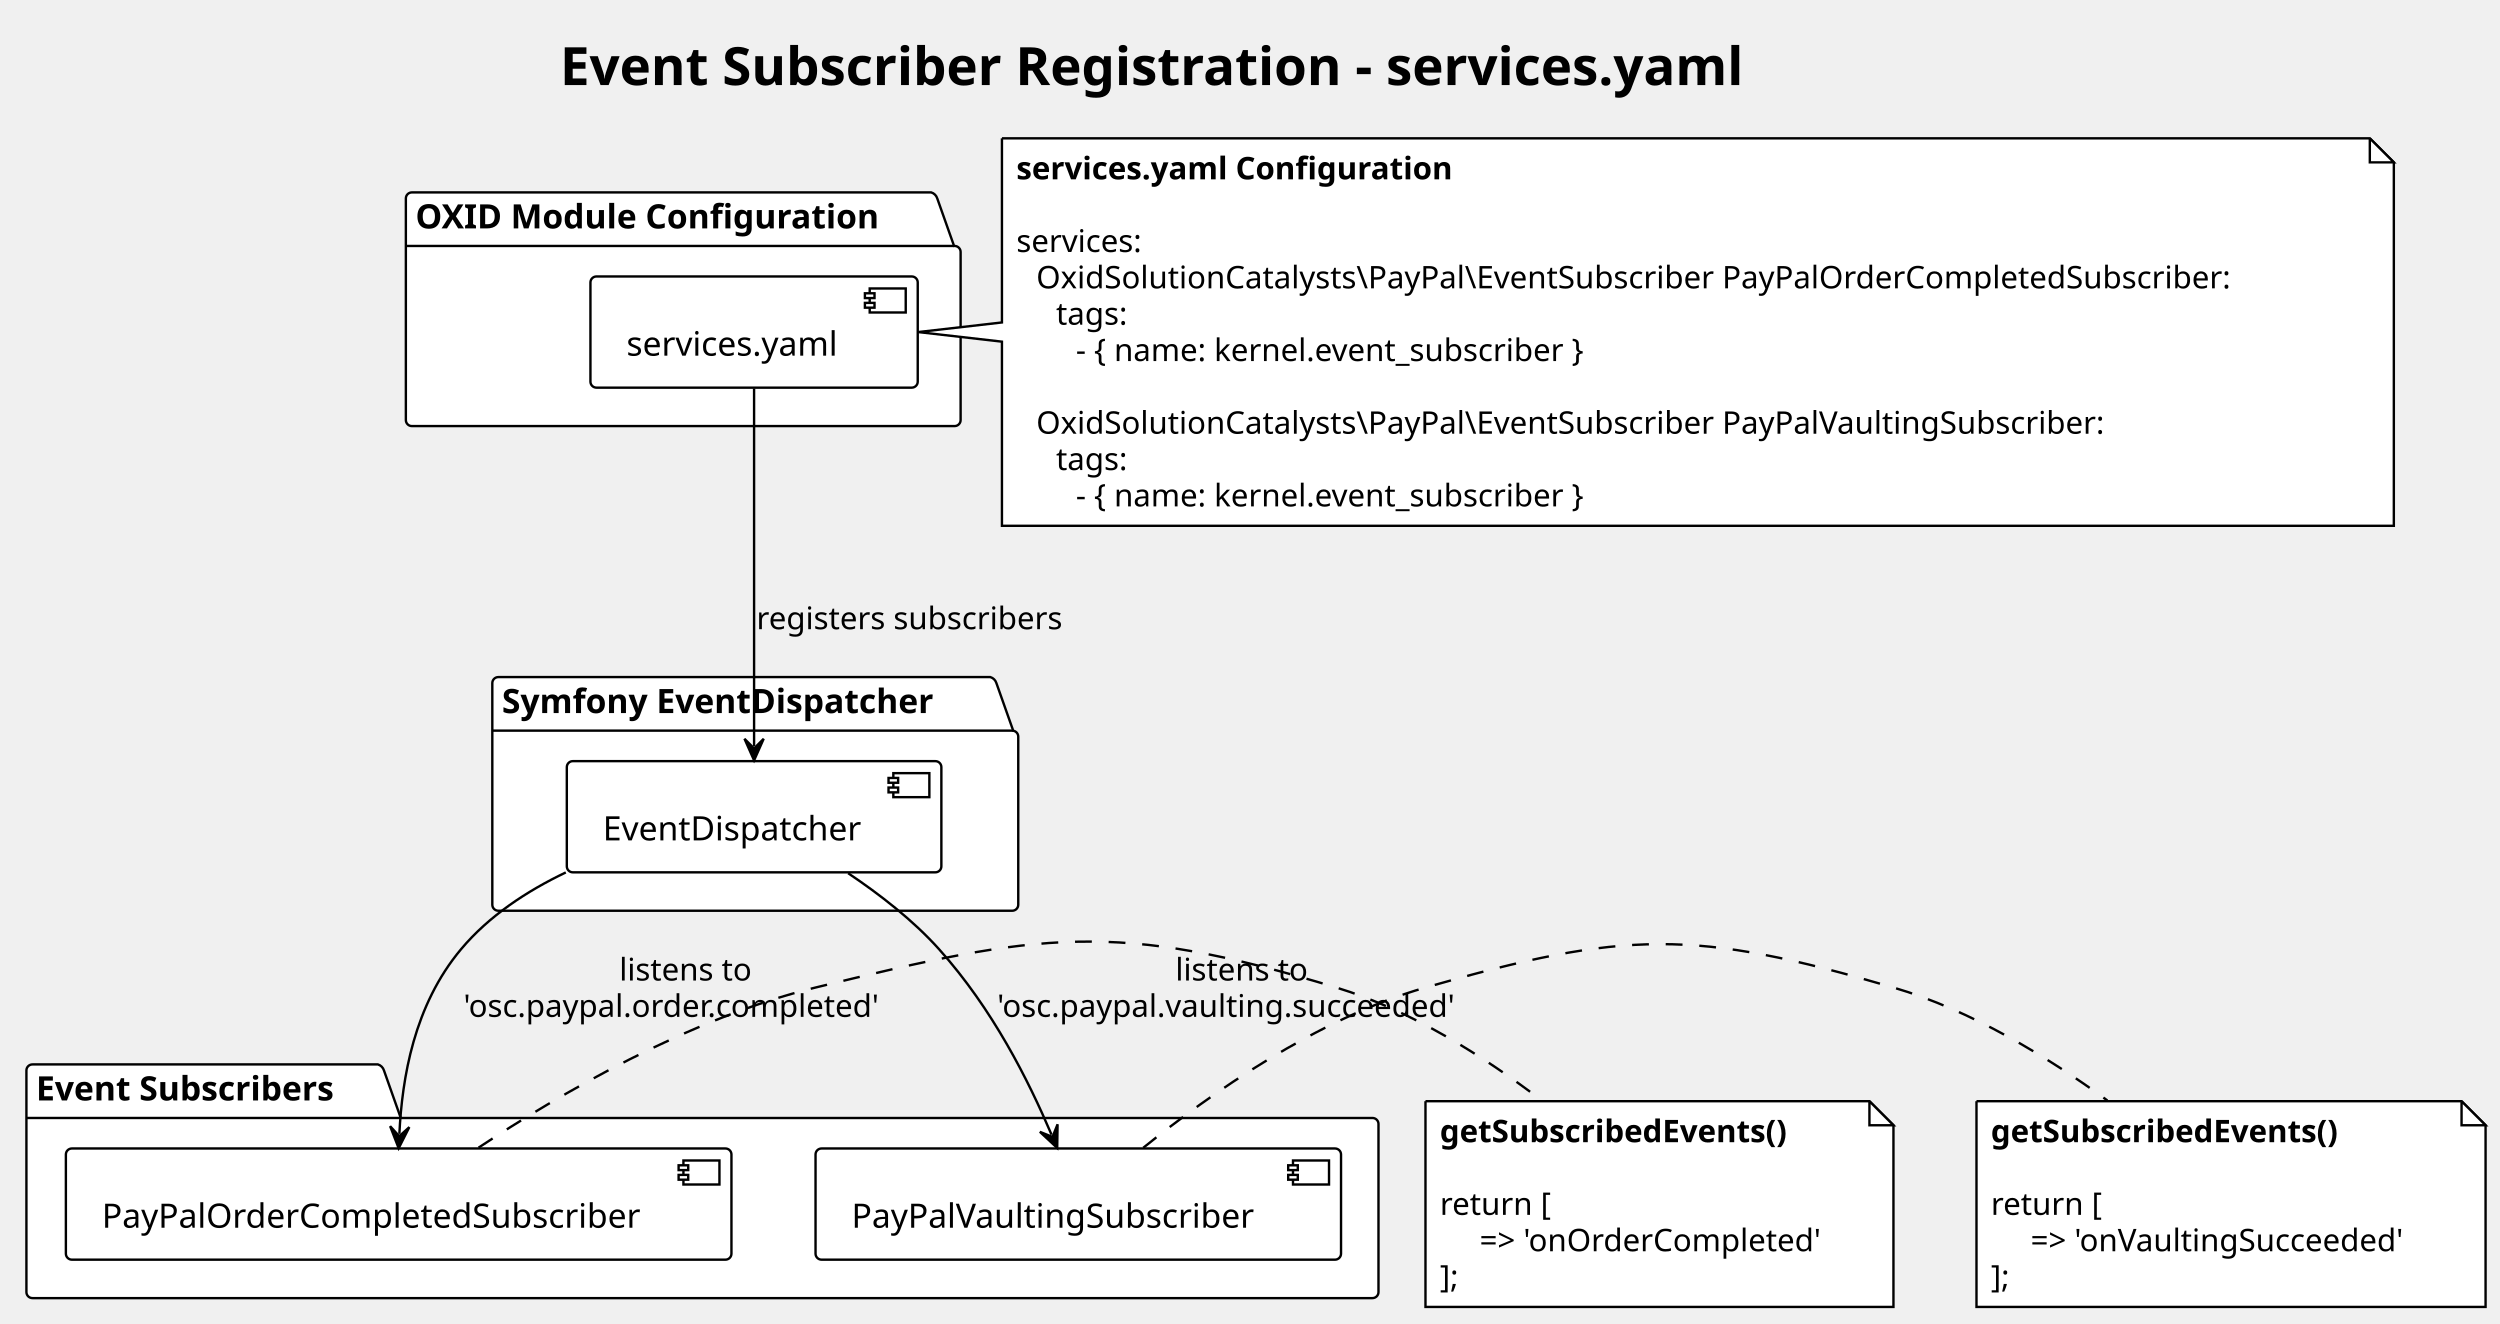
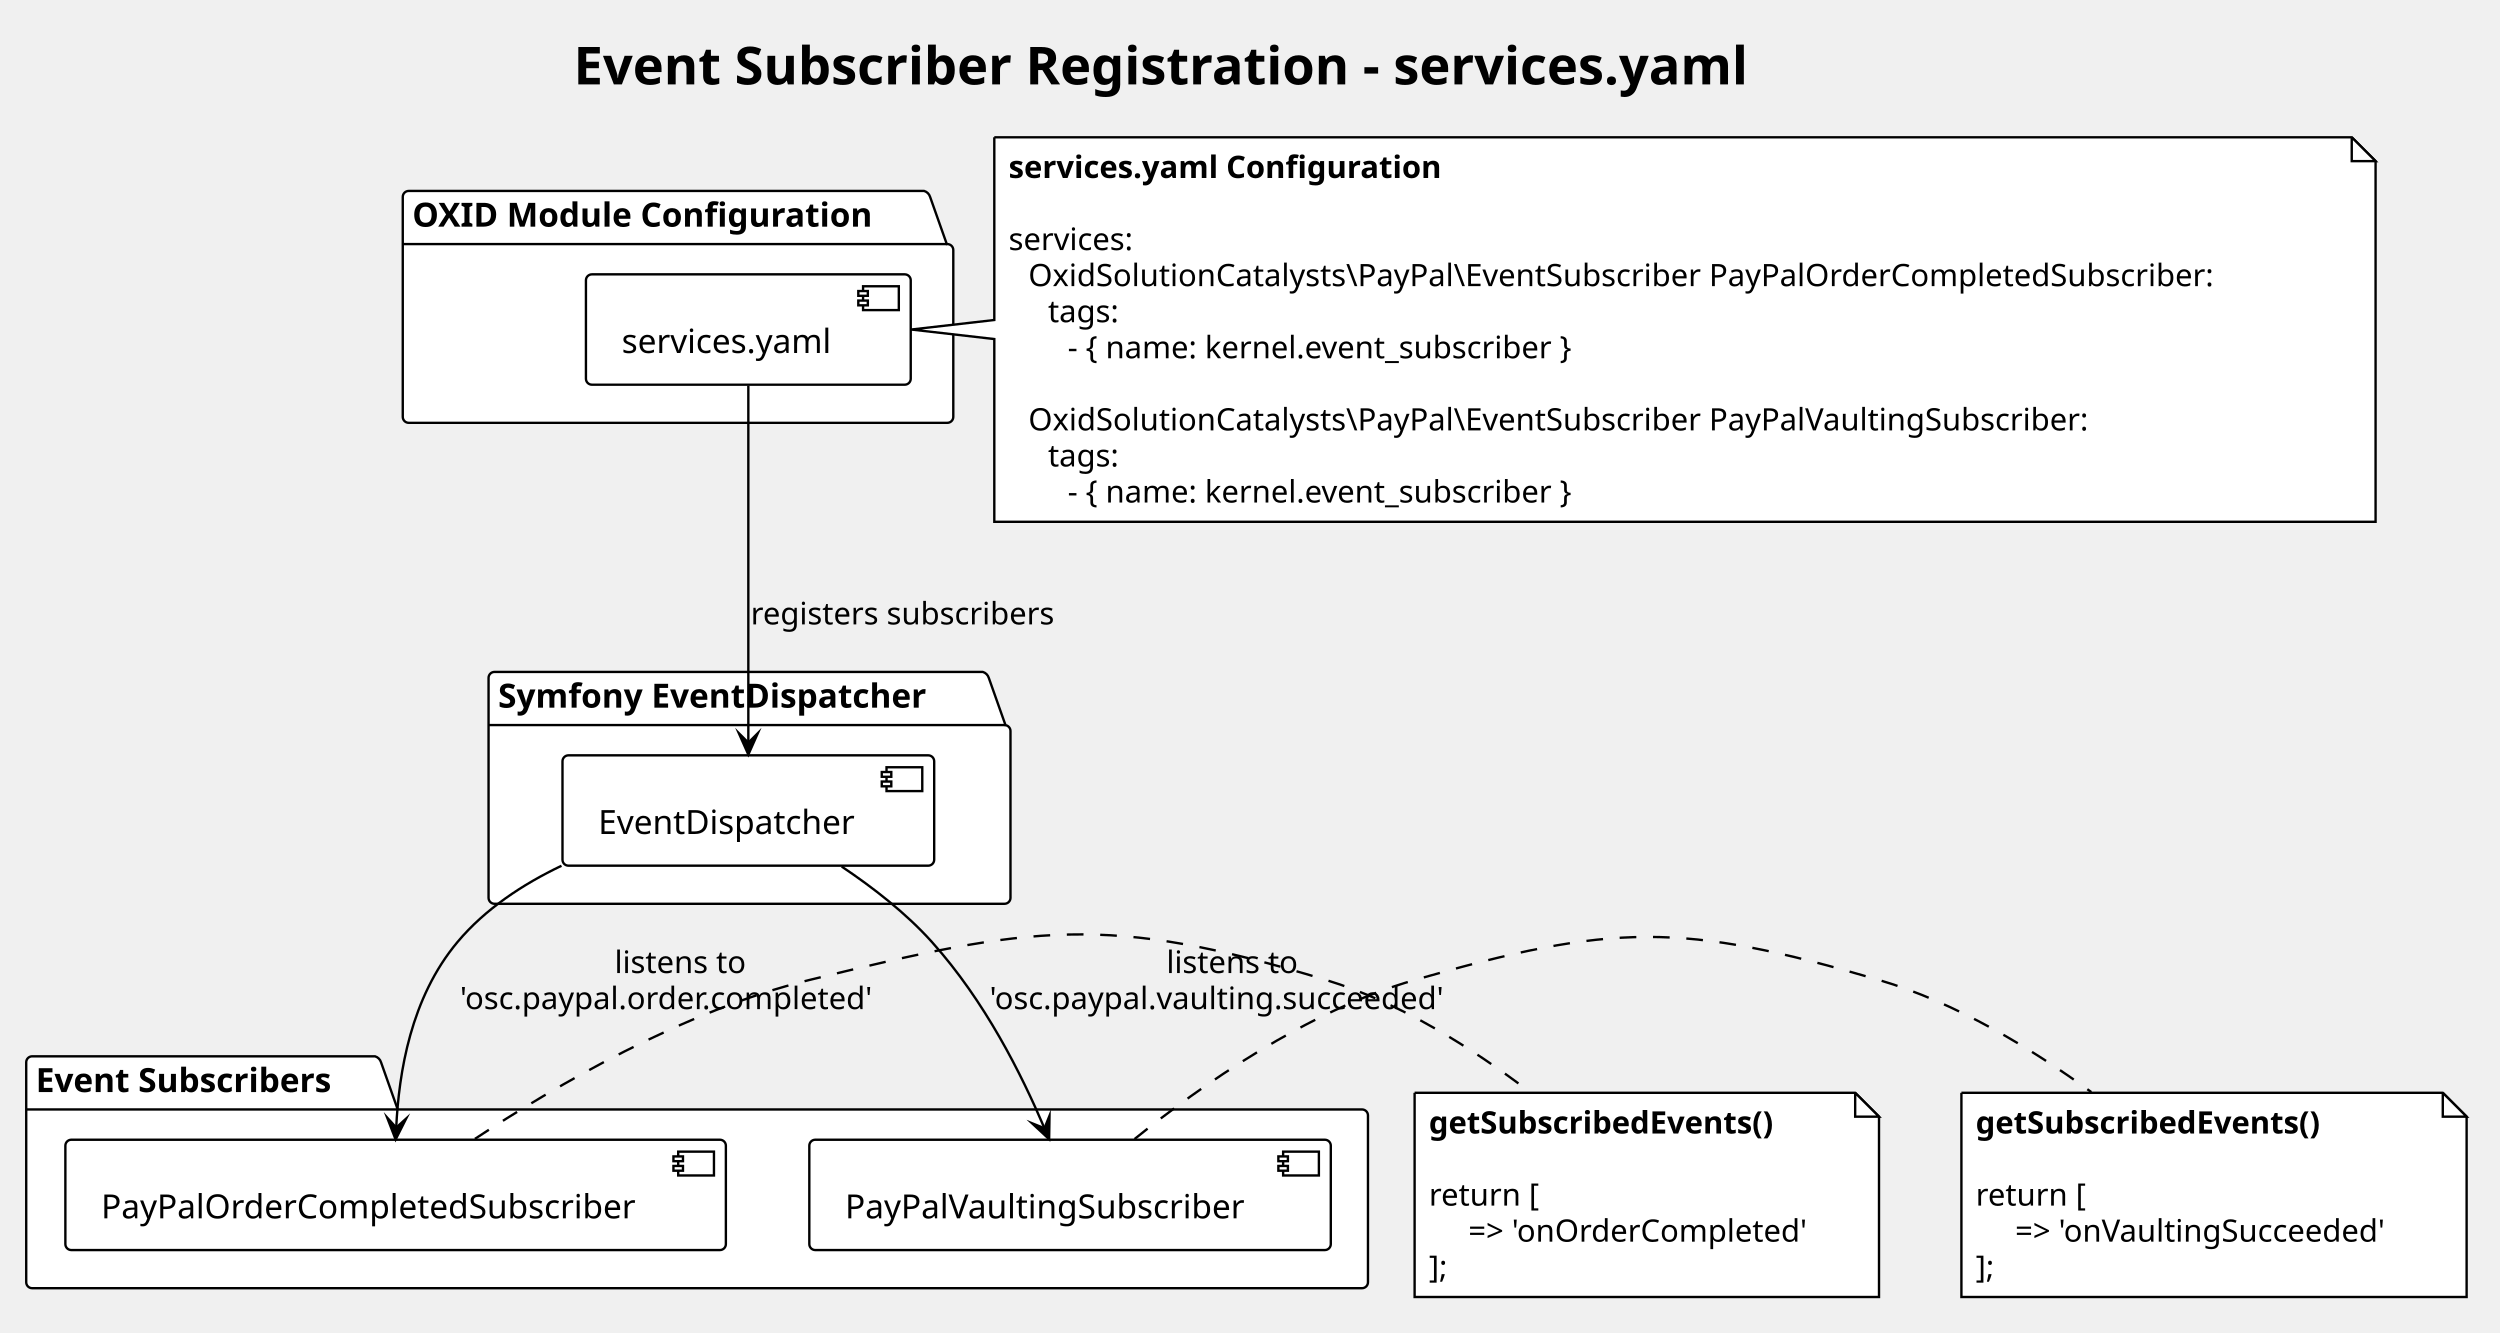
- <svg xmlns="http://www.w3.org/2000/svg" contentStyleType="text/css" data-diagram-type="DESCRIPTION" height="551px" preserveAspectRatio="none" style="width:1041px;height:551px;background:#FFFFFF;" version="1.1" viewBox="0 0 1041 551" width="1041px" zoomAndPan="magnify">
+ <svg xmlns="http://www.w3.org/2000/svg" version="1.1" data-diagram-type="DESCRIPTION" style="width:1049px;height:559px;background:#FFFFFF;" width="1049px" height="559px" viewBox="0 0 1049 559" zoomAndPan="magnify" preserveAspectRatio="none" contentStyleType="text/css">
  <defs />
-   <g>
+   <g font-family="sans-serif" lengthAdjust="spacing">
    <g class="title" data-source-line="346">
-       <text fill="#000000" font-family="Verdana" font-size="22" font-weight="bold" lengthAdjust="spacing" textLength="566.64" x="233.176" y="35.421">Event Subscriber Registration - services.yaml</text>
+       <text x="240.676" y="35.421" fill="#000" font-size="22" textLength="566.64" font-weight="700" font-family="Verdana">Event Subscriber Registration - services.yaml</text>
    </g>
-     <g class="cluster" data-entity="OXID Module Configuration" data-source-line="348" data-uid="ent0002" id="cluster_OXID Module Configuration">
-       <path d="M171.5,80.119 L387.771,80.119 A3.75,3.75 0 0 1 390.271,82.619 L397.271,102.416 L397.5,102.416 A2.5,2.5 0 0 1 400,104.916 L400,174.919 A2.5,2.5 0 0 1 397.5,177.419 L171.5,177.419 A2.5,2.5 0 0 1 169,174.919 L169,82.619 A2.5,2.5 0 0 1 171.5,80.119" fill="#FFFFFF" style="stroke:#000000;stroke-width:1;" />
-       <line style="stroke:#000000;stroke-width:1;" x1="169" x2="397.271" y1="102.416" y2="102.416" />
-       <text fill="#000000" font-family="Verdana" font-size="14" font-weight="bold" lengthAdjust="spacing" textLength="215.27" x="173" y="95.115">OXID Module Configuration</text>
+     <g class="cluster" data-qualified-name="OXID Module Configuration" id="ent0001" data-source-line="348">
+       <path d="M171.5,80.119 L387.771,80.119 A3.75,3.75 0 0 1 390.271,82.619 L397.271,102.416 L397.5,102.416 A2.5,2.5 0 0 1 400,104.916 L400,174.919 A2.5,2.5 0 0 1 397.5,177.419 L171.5,177.419 A2.5,2.5 0 0 1 169,174.919 L169,82.619 A2.5,2.5 0 0 1 171.5,80.119" style="stroke:#000;stroke-width:1;" fill="#FFF" />
+       <line x1="169" y1="102.416" x2="397.271" y2="102.416" style="stroke:#000;stroke-width:1;" />
+       <text x="173" y="95.114" fill="#000" font-size="14" textLength="215.271" font-weight="700" font-family="Verdana">OXID Module Configuration</text>
    </g>
-     <g class="cluster" data-entity="Symfony EventDispatcher" data-source-line="352" data-uid="ent0004" id="cluster_Symfony EventDispatcher">
-       <path d="M207.5,281.939 L412.396,281.939 A3.75,3.75 0 0 1 414.896,284.439 L421.896,304.236 L421.5,304.236 A2.5,2.5 0 0 1 424,306.736 L424,376.729 A2.5,2.5 0 0 1 421.5,379.229 L207.5,379.229 A2.5,2.5 0 0 1 205,376.729 L205,284.439 A2.5,2.5 0 0 1 207.5,281.939" fill="#FFFFFF" style="stroke:#000000;stroke-width:1;" />
-       <line style="stroke:#000000;stroke-width:1;" x1="205" x2="421.896" y1="304.236" y2="304.236" />
-       <text fill="#000000" font-family="Verdana" font-size="14" font-weight="bold" lengthAdjust="spacing" textLength="203.895" x="209" y="296.935">Symfony EventDispatcher</text>
+     <g class="cluster" data-qualified-name="Symfony EventDispatcher" id="ent0003" data-source-line="352">
+       <path d="M207.5,281.939 L412.396,281.939 A3.75,3.75 0 0 1 414.896,284.439 L421.896,304.236 L421.5,304.236 A2.5,2.5 0 0 1 424,306.736 L424,376.729 A2.5,2.5 0 0 1 421.5,379.229 L207.5,379.229 A2.5,2.5 0 0 1 205,376.729 L205,284.439 A2.5,2.5 0 0 1 207.5,281.939" style="stroke:#000;stroke-width:1;" fill="#FFF" />
+       <line x1="205" y1="304.236" x2="421.896" y2="304.236" style="stroke:#000;stroke-width:1;" />
+       <text x="209" y="296.934" fill="#000" font-size="14" textLength="203.896" font-weight="700" font-family="Verdana">Symfony EventDispatcher</text>
    </g>
-     <g class="cluster" data-entity="Event Subscribers" data-source-line="356" data-uid="ent0006" id="cluster_Event Subscribers">
-       <path d="M13.5,443.229 L157.378,443.229 A3.75,3.75 0 0 1 159.878,445.729 L166.878,465.526 L571.5,465.526 A2.5,2.5 0 0 1 574,468.026 L574,538.029 A2.5,2.5 0 0 1 571.5,540.529 L13.5,540.529 A2.5,2.5 0 0 1 11,538.029 L11,445.729 A2.5,2.5 0 0 1 13.5,443.229" fill="#FFFFFF" style="stroke:#000000;stroke-width:1;" />
-       <line style="stroke:#000000;stroke-width:1;" x1="11" x2="166.878" y1="465.526" y2="465.526" />
-       <text fill="#000000" font-family="Verdana" font-size="14" font-weight="bold" lengthAdjust="spacing" textLength="142.878" x="15" y="458.224">Event Subscribers</text>
+     <g class="cluster" data-qualified-name="Event Subscribers" id="ent0005" data-source-line="356">
+       <path d="M13.5,443.229 L157.378,443.229 A3.75,3.75 0 0 1 159.878,445.729 L166.878,465.526 L571.5,465.526 A2.5,2.5 0 0 1 574,468.026 L574,538.029 A2.5,2.5 0 0 1 571.5,540.529 L13.5,540.529 A2.5,2.5 0 0 1 11,538.029 L11,445.729 A2.5,2.5 0 0 1 13.5,443.229" style="stroke:#000;stroke-width:1;" fill="#FFF" />
+       <line x1="11" y1="465.526" x2="166.878" y2="465.526" style="stroke:#000;stroke-width:1;" />
+       <text x="15" y="458.224" fill="#000" font-size="14" textLength="142.878" font-weight="700" font-family="Verdana">Event Subscribers</text>
    </g>
-     <g class="entity" data-entity="Config" data-source-line="349" data-uid="ent0003" id="entity_Config">
-       <rect fill="#FFFFFF" height="46.297" rx="2.5" ry="2.5" style="stroke:#000000;stroke-width:1;" width="136.284" x="245.86" y="115.119" />
-       <rect fill="#FFFFFF" height="10" style="stroke:#000000;stroke-width:1;" width="15" x="362.144" y="120.119" />
-       <rect fill="#FFFFFF" height="2" style="stroke:#000000;stroke-width:1;" width="4" x="360.144" y="122.119" />
-       <rect fill="#FFFFFF" height="2" style="stroke:#000000;stroke-width:1;" width="4" x="360.144" y="126.119" />
-       <text fill="#000000" font-family="Verdana" font-size="14" lengthAdjust="spacing" textLength="96.284" x="260.86" y="148.114">services.yaml</text>
+     <g class="entity" data-qualified-name="OXID Module Configuration.Config" id="ent0002" data-source-line="349">
+       <rect x="245.86" y="115.119" width="136.284" height="46.297" fill="#FFF" style="stroke:#000;stroke-width:1;" rx="2.5" ry="2.5" />
+       <rect x="362.144" y="120.119" width="15" height="10" fill="#FFF" style="stroke:#000;stroke-width:1;" />
+       <rect x="360.144" y="122.119" width="4" height="2" fill="#FFF" style="stroke:#000;stroke-width:1;" />
+       <rect x="360.144" y="126.119" width="4" height="2" fill="#FFF" style="stroke:#000;stroke-width:1;" />
+       <text x="260.86" y="148.114" fill="#000" font-size="14" textLength="96.284" font-family="Verdana">services.yaml</text>
    </g>
-     <g class="entity" data-entity="Dispatcher" data-source-line="353" data-uid="ent0005" id="entity_Dispatcher">
-       <rect fill="#FFFFFF" height="46.297" rx="2.5" ry="2.5" style="stroke:#000000;stroke-width:1;" width="155.965" x="236.02" y="316.939" />
-       <rect fill="#FFFFFF" height="10" style="stroke:#000000;stroke-width:1;" width="15" x="371.985" y="321.939" />
-       <rect fill="#FFFFFF" height="2" style="stroke:#000000;stroke-width:1;" width="4" x="369.985" y="323.939" />
-       <rect fill="#FFFFFF" height="2" style="stroke:#000000;stroke-width:1;" width="4" x="369.985" y="327.939" />
-       <text fill="#000000" font-family="Verdana" font-size="14" lengthAdjust="spacing" textLength="115.965" x="251.02" y="349.935">EventDispatcher</text>
+     <g class="entity" data-qualified-name="Symfony EventDispatcher.Dispatcher" id="ent0004" data-source-line="353">
+       <rect x="236.02" y="316.939" width="155.965" height="46.297" fill="#FFF" style="stroke:#000;stroke-width:1;" rx="2.5" ry="2.5" />
+       <rect x="371.985" y="321.939" width="15" height="10" fill="#FFF" style="stroke:#000;stroke-width:1;" />
+       <rect x="369.985" y="323.939" width="4" height="2" fill="#FFF" style="stroke:#000;stroke-width:1;" />
+       <rect x="369.985" y="327.939" width="4" height="2" fill="#FFF" style="stroke:#000;stroke-width:1;" />
+       <text x="251.02" y="349.934" fill="#000" font-size="14" textLength="115.965" font-family="Verdana">EventDispatcher</text>
    </g>
-     <g class="entity" data-entity="OrderSub" data-source-line="357" data-uid="ent0007" id="entity_OrderSub">
-       <rect fill="#FFFFFF" height="46.297" rx="2.5" ry="2.5" style="stroke:#000000;stroke-width:1;" width="277.146" x="27.43" y="478.229" />
-       <rect fill="#FFFFFF" height="10" style="stroke:#000000;stroke-width:1;" width="15" x="284.575" y="483.229" />
-       <rect fill="#FFFFFF" height="2" style="stroke:#000000;stroke-width:1;" width="4" x="282.575" y="485.229" />
-       <rect fill="#FFFFFF" height="2" style="stroke:#000000;stroke-width:1;" width="4" x="282.575" y="489.229" />
-       <text fill="#000000" font-family="Verdana" font-size="14" lengthAdjust="spacing" textLength="237.145" x="42.43" y="511.224">PayPalOrderCompletedSubscriber</text>
+     <g class="entity" data-qualified-name="Event Subscribers.OrderSub" id="ent0006" data-source-line="357">
+       <rect x="27.43" y="478.229" width="277.146" height="46.297" fill="#FFF" style="stroke:#000;stroke-width:1;" rx="2.5" ry="2.5" />
+       <rect x="284.576" y="483.229" width="15" height="10" fill="#FFF" style="stroke:#000;stroke-width:1;" />
+       <rect x="282.576" y="485.229" width="4" height="2" fill="#FFF" style="stroke:#000;stroke-width:1;" />
+       <rect x="282.576" y="489.229" width="4" height="2" fill="#FFF" style="stroke:#000;stroke-width:1;" />
+       <text x="42.43" y="511.224" fill="#000" font-size="14" textLength="237.146" font-family="Verdana">PayPalOrderCompletedSubscriber</text>
    </g>
-     <g class="entity" data-entity="VaultSub" data-source-line="358" data-uid="ent0008" id="entity_VaultSub">
-       <rect fill="#FFFFFF" height="46.297" rx="2.5" ry="2.5" style="stroke:#000000;stroke-width:1;" width="218.815" x="339.59" y="478.229" />
-       <rect fill="#FFFFFF" height="10" style="stroke:#000000;stroke-width:1;" width="15" x="538.404" y="483.229" />
-       <rect fill="#FFFFFF" height="2" style="stroke:#000000;stroke-width:1;" width="4" x="536.404" y="485.229" />
-       <rect fill="#FFFFFF" height="2" style="stroke:#000000;stroke-width:1;" width="4" x="536.404" y="489.229" />
-       <text fill="#000000" font-family="Verdana" font-size="14" lengthAdjust="spacing" textLength="178.815" x="354.59" y="511.224">PayPalVaultingSubscriber</text>
+     <g class="entity" data-qualified-name="Event Subscribers.VaultSub" id="ent0007" data-source-line="358">
+       <rect x="339.59" y="478.229" width="218.814" height="46.297" fill="#FFF" style="stroke:#000;stroke-width:1;" rx="2.5" ry="2.5" />
+       <rect x="538.404" y="483.229" width="15" height="10" fill="#FFF" style="stroke:#000;stroke-width:1;" />
+       <rect x="536.404" y="485.229" width="4" height="2" fill="#FFF" style="stroke:#000;stroke-width:1;" />
+       <rect x="536.404" y="489.229" width="4" height="2" fill="#FFF" style="stroke:#000;stroke-width:1;" />
+       <text x="354.59" y="511.224" fill="#000" font-size="14" textLength="178.814" font-family="Verdana">PayPalVaultingSubscriber</text>
    </g>
-     <g class="entity" data-entity="GMN12" data-source-line="366" data-uid="ent0013" id="entity_GMN12">
-       <path d="M417.21,57.609 L417.21,134.269 L382.31,138.269 L417.21,142.269 L417.21,218.938 A0,0 0 0 0 417.21,218.938 L996.791,218.938 A0,0 0 0 0 996.791,218.938 L996.791,67.609 L986.791,57.609 L417.21,57.609 A0,0 0 0 0 417.21,57.609" fill="#FFFFFF" style="stroke:#000000;stroke-width:1;" />
-       <path d="M986.791,57.609 L986.791,67.609 L996.791,67.609 L986.791,57.609" fill="#FFFFFF" style="stroke:#000000;stroke-width:1;" />
-       <text fill="#000000" font-family="Verdana" font-size="13" font-weight="bold" lengthAdjust="spacing" textLength="205.309" x="423.21" y="74.676">services.yaml Configuration</text>
-       <text fill="#000000" font-family="Verdana" font-size="13" lengthAdjust="spacing" textLength="4.132" x="423.21" y="89.809"> </text>
-       <text fill="#000000" font-family="Verdana" font-size="13" lengthAdjust="spacing" textLength="57.719" x="423.21" y="104.942">services:</text>
-       <text fill="#000000" font-family="Verdana" font-size="13" lengthAdjust="spacing" textLength="550.316" x="431.475" y="120.075">OxidSolutionCatalysts\PayPal\EventSubscriber      PayPalOrderCompletedSubscriber:</text>
-       <text fill="#000000" font-family="Verdana" font-size="13" lengthAdjust="spacing" textLength="32.468" x="439.739" y="135.208">tags:</text>
-       <text fill="#000000" font-family="Verdana" font-size="13" lengthAdjust="spacing" textLength="235.124" x="448.004" y="150.34">- { name: kernel.event_subscriber }</text>
-       <text fill="#000000" font-family="Verdana" font-size="13" lengthAdjust="spacing" textLength="4.132" x="423.21" y="165.473"> </text>
-       <text fill="#000000" font-family="Verdana" font-size="13" lengthAdjust="spacing" textLength="496.152" x="431.475" y="180.606">OxidSolutionCatalysts\PayPal\EventSubscriber      PayPalVaultingSubscriber:</text>
-       <text fill="#000000" font-family="Verdana" font-size="13" lengthAdjust="spacing" textLength="32.468" x="439.739" y="195.739">tags:</text>
-       <text fill="#000000" font-family="Verdana" font-size="13" lengthAdjust="spacing" textLength="235.124" x="448.004" y="210.872">- { name: kernel.event_subscriber }</text>
+     <g class="entity" data-qualified-name="GMN11" id="ent0012" data-source-line="366">
+       <path d="M417.21,57.609 L417.21,134.269 L382.31,138.269 L417.21,142.269 L417.21,218.938 A0,0 0 0 0 417.21,218.938 L996.791,218.938 A0,0 0 0 0 996.791,218.938 L996.791,67.609 L986.791,57.609 L417.21,57.609 A0,0 0 0 0 417.21,57.609" style="stroke:#000;stroke-width:1;" fill="#FFF" />
+       <path d="M986.791,57.609 L986.791,67.609 L996.791,67.609 L986.791,57.609" style="stroke:#000;stroke-width:1;" fill="#FFF" />
+       <text x="423.21" y="74.676" fill="#000" font-size="13" textLength="205.309" font-weight="700" font-family="Verdana">services.yaml Configuration</text>
+       <text x="423.21" y="89.809" fill="#000" font-size="13" font-family="Verdana"> </text>
+       <text x="423.21" y="104.942" fill="#000" font-size="13" textLength="57.719" font-family="Verdana">services:</text>
+       <text x="431.475" y="120.075" fill="#000" font-size="13" textLength="550.316" font-family="Verdana">OxidSolutionCatalysts\PayPal\EventSubscriber      PayPalOrderCompletedSubscriber:</text>
+       <text x="439.739" y="135.208" fill="#000" font-size="13" textLength="32.468" font-family="Verdana">tags:</text>
+       <text x="448.004" y="150.34" fill="#000" font-size="13" textLength="235.124" font-family="Verdana">- { name: kernel.event_subscriber }</text>
+       <text x="423.21" y="165.473" fill="#000" font-size="13" font-family="Verdana"> </text>
+       <text x="431.475" y="180.606" fill="#000" font-size="13" textLength="496.152" font-family="Verdana">OxidSolutionCatalysts\PayPal\EventSubscriber      PayPalVaultingSubscriber:</text>
+       <text x="439.739" y="195.739" fill="#000" font-size="13" textLength="32.468" font-family="Verdana">tags:</text>
+       <text x="448.004" y="210.872" fill="#000" font-size="13" textLength="235.124" font-family="Verdana">- { name: kernel.event_subscriber }</text>
    </g>
-     <g class="entity" data-entity="GMN15" data-source-line="381" data-uid="ent0016" id="entity_GMN15">
-       <path d="M593.57,458.549 L593.57,544.213 L788.432,544.213 L788.432,468.549 L778.432,458.549 L593.57,458.549" fill="#FFFFFF" style="stroke:#000000;stroke-width:1;" />
-       <path d="M778.432,458.549 L778.432,468.549 L788.432,468.549 L778.432,458.549" fill="#FFFFFF" style="stroke:#000000;stroke-width:1;" />
-       <text fill="#000000" font-family="Verdana" font-size="13" font-weight="bold" lengthAdjust="spacing" textLength="167.261" x="599.57" y="475.616">getSubscribedEvents()</text>
-       <text fill="#000000" font-family="Verdana" font-size="13" lengthAdjust="spacing" textLength="4.132" x="599.57" y="490.749"> </text>
-       <text fill="#000000" font-family="Verdana" font-size="13" lengthAdjust="spacing" textLength="49.467" x="599.57" y="505.882">return [</text>
-       <text fill="#000000" font-family="Verdana" font-size="13" lengthAdjust="spacing" textLength="157.333" x="616.099" y="521.015">=&gt; 'onOrderCompleted'</text>
-       <text fill="#000000" font-family="Verdana" font-size="13" lengthAdjust="spacing" textLength="9.452" x="599.57" y="536.148">];</text>
+     <g class="entity" data-qualified-name="GMN14" id="ent0015" data-source-line="381">
+       <path d="M593.57,458.549 L593.57,544.213 L788.432,544.213 L788.432,468.549 L778.432,458.549 L593.57,458.549" style="stroke:#000;stroke-width:1;" fill="#FFF" />
+       <path d="M778.432,458.549 L778.432,468.549 L788.432,468.549 L778.432,458.549" style="stroke:#000;stroke-width:1;" fill="#FFF" />
+       <text x="599.57" y="475.616" fill="#000" font-size="13" textLength="167.261" font-weight="700" font-family="Verdana">getSubscribedEvents()</text>
+       <text x="599.57" y="490.749" fill="#000" font-size="13" font-family="Verdana"> </text>
+       <text x="599.57" y="505.882" fill="#000" font-size="13" textLength="49.467" font-family="Verdana">return [</text>
+       <text x="616.099" y="521.015" fill="#000" font-size="13" textLength="157.333" font-family="Verdana">=&gt; 'onOrderCompleted'</text>
+       <text x="599.57" y="536.148" fill="#000" font-size="13" textLength="9.452" font-family="Verdana">];</text>
    </g>
-     <g class="entity" data-entity="GMN18" data-source-line="390" data-uid="ent0019" id="entity_GMN18">
-       <path d="M823.01,458.549 L823.01,544.213 L1034.992,544.213 L1034.992,468.549 L1024.992,458.549 L823.01,458.549" fill="#FFFFFF" style="stroke:#000000;stroke-width:1;" />
-       <path d="M1024.992,458.549 L1024.992,468.549 L1034.992,468.549 L1024.992,458.549" fill="#FFFFFF" style="stroke:#000000;stroke-width:1;" />
-       <text fill="#000000" font-family="Verdana" font-size="13" font-weight="bold" lengthAdjust="spacing" textLength="167.261" x="829.01" y="475.616">getSubscribedEvents()</text>
-       <text fill="#000000" font-family="Verdana" font-size="13" lengthAdjust="spacing" textLength="4.132" x="829.01" y="490.749"> </text>
-       <text fill="#000000" font-family="Verdana" font-size="13" lengthAdjust="spacing" textLength="49.467" x="829.01" y="505.882">return [</text>
-       <text fill="#000000" font-family="Verdana" font-size="13" lengthAdjust="spacing" textLength="174.453" x="845.539" y="521.015">=&gt; 'onVaultingSucceeded'</text>
-       <text fill="#000000" font-family="Verdana" font-size="13" lengthAdjust="spacing" textLength="9.452" x="829.01" y="536.148">];</text>
+     <g class="entity" data-qualified-name="GMN17" id="ent0018" data-source-line="390">
+       <path d="M823.01,458.549 L823.01,544.213 L1034.992,544.213 L1034.992,468.549 L1024.992,458.549 L823.01,458.549" style="stroke:#000;stroke-width:1;" fill="#FFF" />
+       <path d="M1024.992,458.549 L1024.992,468.549 L1034.992,468.549 L1024.992,458.549" style="stroke:#000;stroke-width:1;" fill="#FFF" />
+       <text x="829.01" y="475.616" fill="#000" font-size="13" textLength="167.261" font-weight="700" font-family="Verdana">getSubscribedEvents()</text>
+       <text x="829.01" y="490.749" fill="#000" font-size="13" font-family="Verdana"> </text>
+       <text x="829.01" y="505.882" fill="#000" font-size="13" textLength="49.467" font-family="Verdana">return [</text>
+       <text x="845.539" y="521.015" fill="#000" font-size="13" textLength="174.453" font-family="Verdana">=&gt; 'onVaultingSucceeded'</text>
+       <text x="829.01" y="536.148" fill="#000" font-size="13" textLength="9.452" font-family="Verdana">];</text>
    </g>
-     <g class="link" data-entity-1="Config" data-entity-2="Dispatcher" data-source-line="361" data-uid="lnk9" id="link_Config_Dispatcher">
-       <path d="M314,161.799 C314,200.279 314,272.209 314,310.629" fill="none" id="Config-to-Dispatcher" style="stroke:#000000;stroke-width:1;" />
-       <polygon fill="#000000" points="314,316.629,318,307.629,314,311.629,310,307.629,314,316.629" style="stroke:#000000;stroke-width:1;" />
-       <text fill="#000000" font-family="Verdana" font-size="13" lengthAdjust="spacing" textLength="135.833" x="315" y="262.006">registers subscribers</text>
+     <g class="link" data-entity-1="ent0002" data-entity-2="ent0004" id="lnk8" data-source-line="361" data-link-type="dependency">
+       <path d="M314,161.799 C314,200.279 314,273.209 314,311.629" style="stroke:#000;stroke-width:1;" fill="none" id="Config-to-Dispatcher" />
+       <polygon points="314,316.629,318,307.629,314,311.629,310,307.629,314,316.629" fill="#000" style="stroke:#000;stroke-width:1;stroke-linejoin:miter;stroke-miterlimit:10;" />
+       <text x="315" y="262.006" fill="#000" font-size="13" textLength="135.833" font-family="Verdana">registers subscribers</text>
    </g>
-     <g class="link" data-entity-1="Dispatcher" data-entity-2="OrderSub" data-source-line="362" data-uid="lnk10" id="link_Dispatcher_OrderSub">
-       <path d="M235.6,363.279 C219.27,371.079 203.54,381.469 192,395.229 C172.31,418.719 167.447,448.937 166.297,472.137" fill="none" id="Dispatcher-to-OrderSub" style="stroke:#000000;stroke-width:1;" />
-       <polygon fill="#000000" points="166,478.129,170.441,469.338,166.248,473.135,162.451,468.942,166,478.129" style="stroke:#000000;stroke-width:1;" />
-       <text fill="#000000" font-family="Verdana" font-size="13" lengthAdjust="spacing" textLength="59.287" x="257.87" y="408.296">listens to</text>
-       <text fill="#000000" font-family="Verdana" font-size="13" lengthAdjust="spacing" textLength="189.027" x="193" y="423.429">'osc.paypal.order.completed'</text>
+     <g class="link" data-entity-1="ent0004" data-entity-2="ent0006" id="lnk9" data-source-line="362" data-link-type="dependency">
+       <path d="M235.6,363.279 C219.27,371.079 203.54,381.469 192,395.229 C172.31,418.719 167.398,449.936 166.248,473.136" style="stroke:#000;stroke-width:1;" fill="none" id="Dispatcher-to-OrderSub" />
+       <polygon points="166,478.129,170.441,469.338,166.248,473.136,162.45,468.942,166,478.129" fill="#000" style="stroke:#000;stroke-width:1;stroke-linejoin:miter;stroke-miterlimit:10;" />
+       <text x="257.87" y="408.296" fill="#000" font-size="13" textLength="59.287" font-family="Verdana">listens to</text>
+       <text x="193" y="423.429" fill="#000" font-size="13" textLength="189.027" font-family="Verdana">'osc.paypal.order.completed'</text>
    </g>
-     <g class="link" data-entity-1="Dispatcher" data-entity-2="VaultSub" data-source-line="363" data-uid="lnk11" id="link_Dispatcher_VaultSub">
-       <path d="M353.17,363.609 C366.24,372.359 380.2,383.189 391,395.229 C413.41,420.219 428.217,449.85 437.867,472.49" fill="none" id="Dispatcher-to-VaultSub" style="stroke:#000000;stroke-width:1;" />
-       <polygon fill="#000000" points="440.22,478.009,440.371,468.162,438.26,473.41,433.011,471.298,440.22,478.009" style="stroke:#000000;stroke-width:1;" />
-       <text fill="#000000" font-family="Verdana" font-size="13" lengthAdjust="spacing" textLength="59.287" x="489.435" y="408.296">listens to</text>
-       <text fill="#000000" font-family="Verdana" font-size="13" lengthAdjust="spacing" textLength="207.676" x="415.24" y="423.429">'osc.paypal.vaulting.succeeded'</text>
+     <g class="link" data-entity-1="ent0004" data-entity-2="ent0007" id="lnk10" data-source-line="363" data-link-type="dependency">
+       <path d="M353.17,363.609 C366.24,372.359 380.2,383.189 391,395.229 C413.41,420.219 428.609,450.77 438.259,473.41" style="stroke:#000;stroke-width:1;" fill="none" id="Dispatcher-to-VaultSub" />
+       <polygon points="440.22,478.009,440.371,468.162,438.259,473.41,433.011,471.299,440.22,478.009" fill="#000" style="stroke:#000;stroke-width:1;stroke-linejoin:miter;stroke-miterlimit:10;" />
+       <text x="489.435" y="408.296" fill="#000" font-size="13" textLength="59.287" font-family="Verdana">listens to</text>
+       <text x="415.24" y="423.429" fill="#000" font-size="13" textLength="207.676" font-family="Verdana">'osc.paypal.vaulting.succeeded'</text>
    </g>
-     <g class="link" data-entity-1="OrderSub" data-entity-2="GMN15" data-source-line="381" data-uid="lnk17" id="link_OrderSub_GMN15">
-       <path d="M199.27,477.879 C232.84,455.709 287.07,424.039 339.5,411.229 C433.19,388.349 464.23,383.169 556.5,411.229 C587.56,420.679 617.97,439.949 642,458.259" fill="none" id="OrderSub-GMN15" style="stroke:#000000;stroke-width:1;stroke-dasharray:7,7;" />
+     <g class="link" data-entity-1="ent0006" data-entity-2="ent0015" id="lnk16" data-source-line="381" data-link-type="association">
+       <path d="M199.27,477.879 C232.84,455.709 287.07,424.039 339.5,411.229 C433.19,388.349 464.23,383.169 556.5,411.229 C587.56,420.679 617.97,439.949 642,458.259" style="stroke:#000;stroke-width:1;stroke-dasharray:7,7;" fill="none" id="OrderSub-GMN14" />
    </g>
-     <g class="link" data-entity-1="VaultSub" data-entity-2="GMN18" data-source-line="390" data-uid="lnk20" id="link_VaultSub_GMN18">
-       <path d="M476.05,477.939 C503.51,455.819 548.3,424.179 593.5,411.229 C676.82,387.369 705.34,386.849 788.5,411.229 C820.62,420.649 852.36,439.919 877.52,458.239" fill="none" id="VaultSub-GMN18" style="stroke:#000000;stroke-width:1;stroke-dasharray:7,7;" />
+     <g class="link" data-entity-1="ent0007" data-entity-2="ent0018" id="lnk19" data-source-line="390" data-link-type="association">
+       <path d="M476.05,477.939 C503.51,455.819 548.3,424.179 593.5,411.229 C676.82,387.369 705.34,386.849 788.5,411.229 C820.62,420.649 852.36,439.919 877.52,458.239" style="stroke:#000;stroke-width:1;stroke-dasharray:7,7;" fill="none" id="VaultSub-GMN17" />
    </g>
  </g>
</svg>
